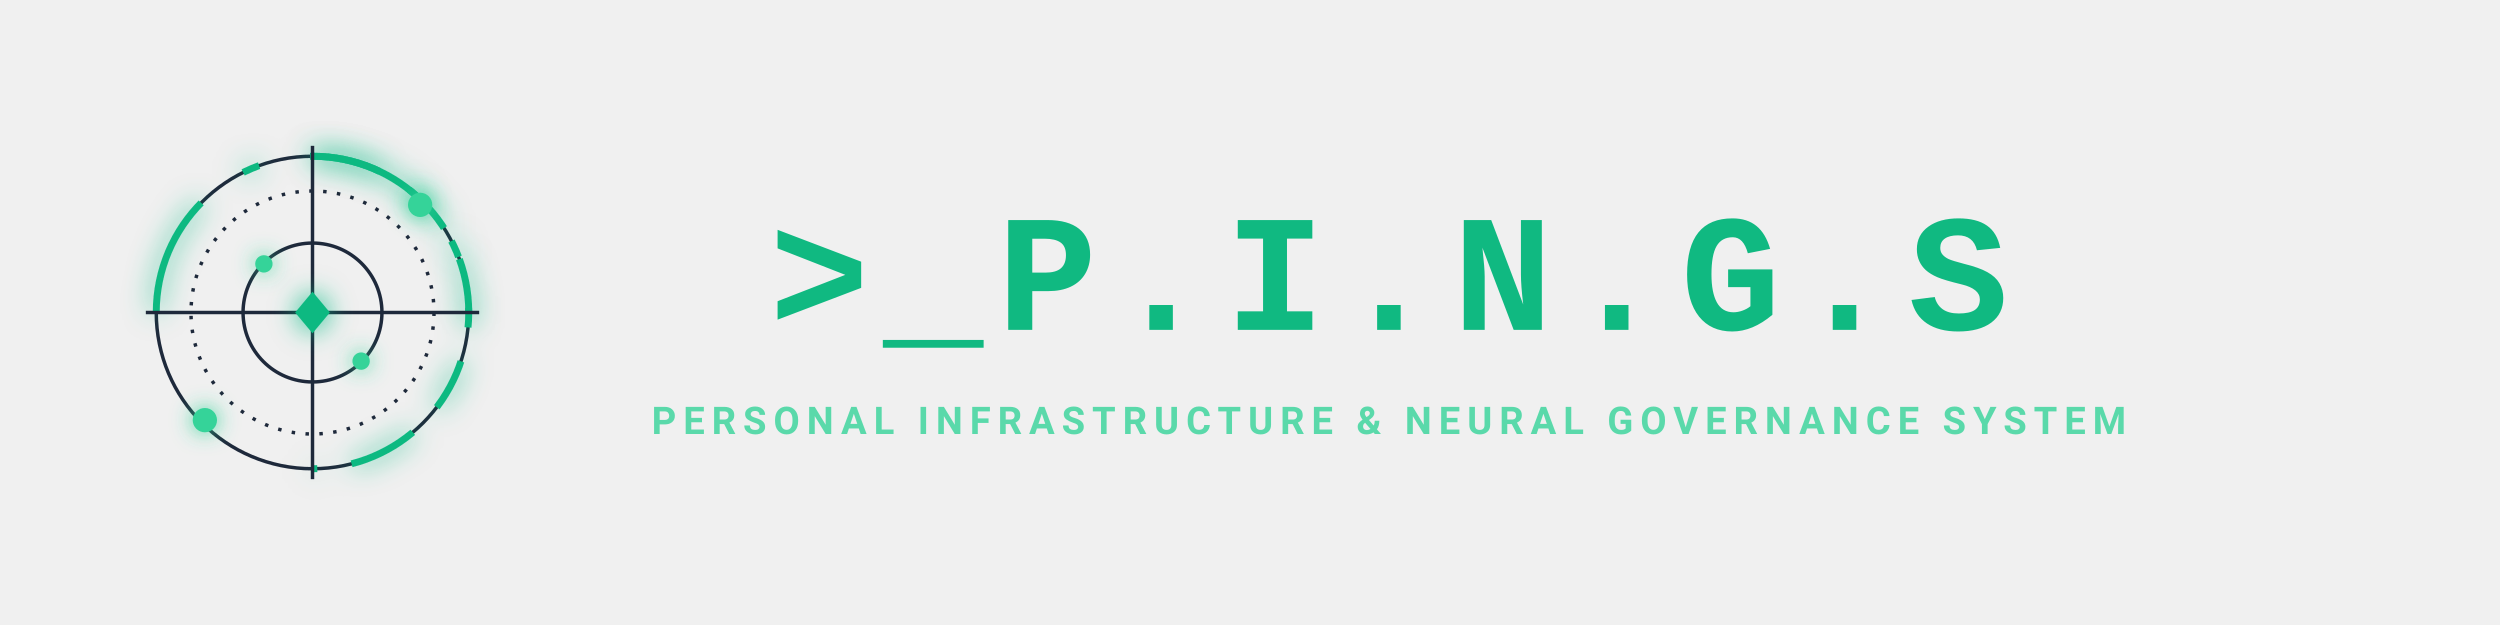
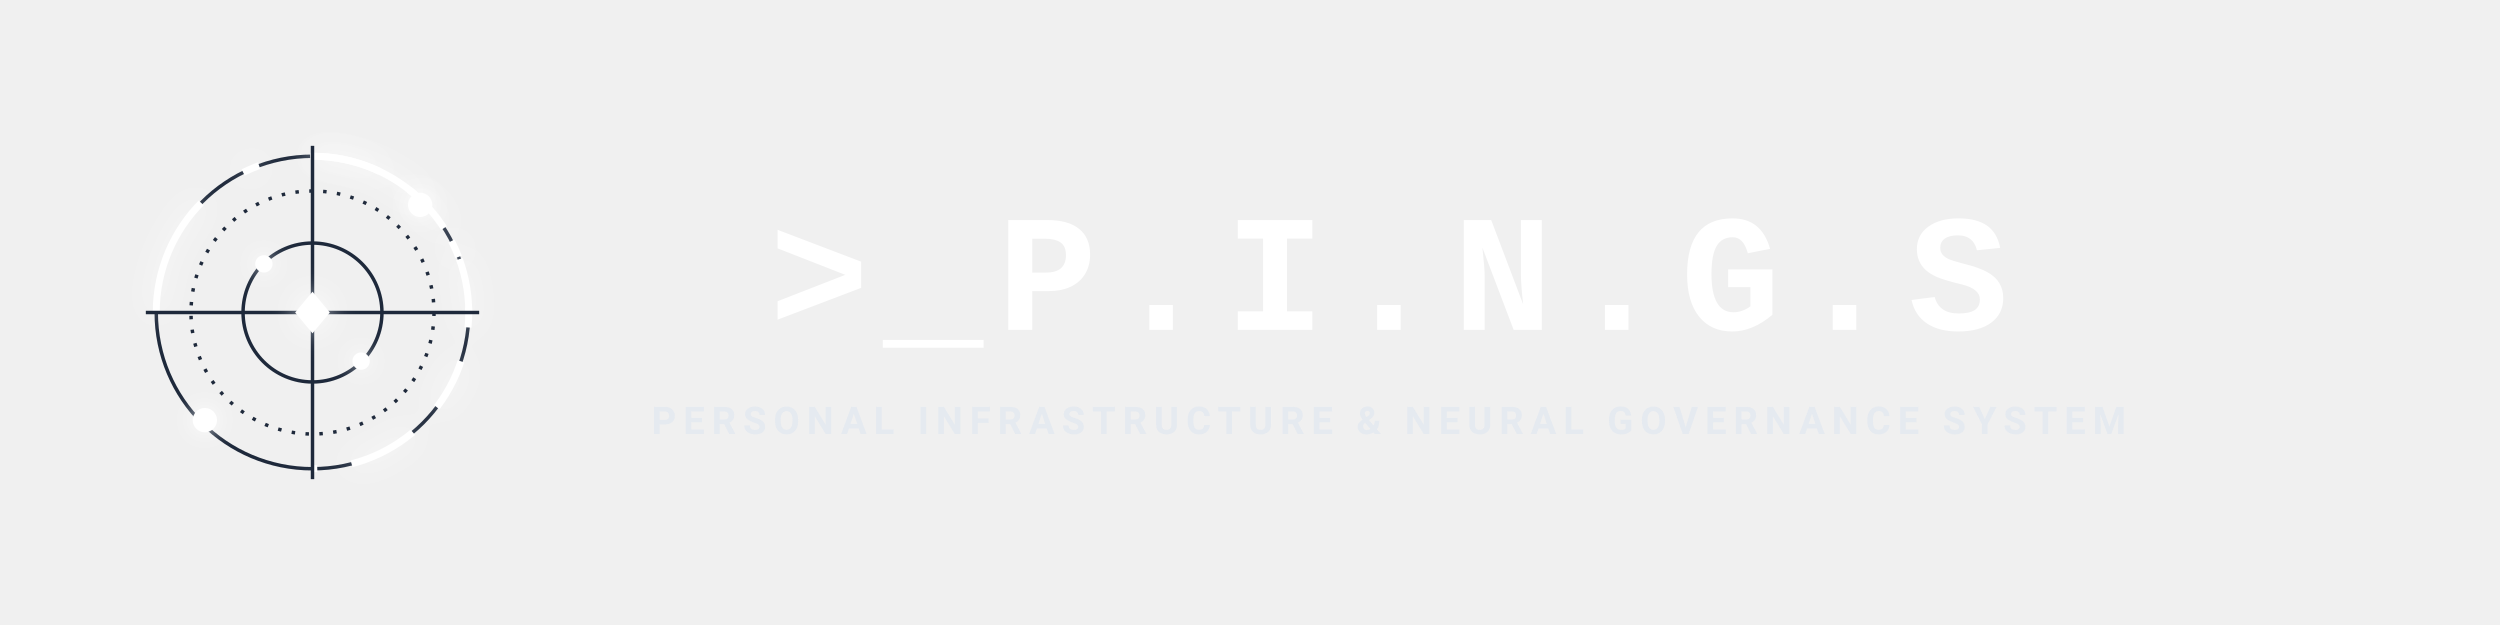
<svg xmlns="http://www.w3.org/2000/svg" width="720" height="180" viewBox="0 0 720 180">
  <defs>
    <style>
-       .astrolabe-faint{stroke:#1e293b;fill:none;stroke-width:1}.astrolabe-glow{stroke:#10b981;fill:none;stroke-width:2;filter:drop-shadow(0 0 4px #10b981)}.astrolabe-star{fill:#34d399;filter:drop-shadow(0 0 3px #34d399)}
+       .astrolabe-faint{stroke:#1e293b;fill:none;stroke-width:1}.astrolabe-glow{stroke:#ffffff;fill:none;stroke-width:2;filter:drop-shadow(0 0 4px #ffffff)}.astrolabe-star{fill:#ffffff;filter:drop-shadow(0 0 3px #ffffff)}
    </style>
  </defs>
  <g transform="translate(90 90)">
    <circle r="45" class="astrolabe-faint" />
    <circle r="35" class="astrolabe-faint" stroke-dasharray="1 3" />
    <circle r="20" class="astrolabe-faint" />
    <path d="M-45 0a45 45 0 0 1 90 0" class="astrolabe-glow" stroke-dasharray="35 15 5 15" />
    <path d="M0-45a45 45 0 0 1 0 90" class="astrolabe-glow" stroke-dasharray="20 10 15 10" />
    <path class="astrolabe-faint" d="M-48 0h96M0-48v96" />
    <circle cx="31" cy="-31" r="3.5" class="astrolabe-star" />
    <circle cx="-31" cy="31" r="3.5" class="astrolabe-star" />
    <circle cx="-14" cy="-14" r="2.5" class="astrolabe-star" />
    <circle cx="14" cy="14" r="2.5" class="astrolabe-star" />
-     <path fill="#10b981" filter="drop-shadow(0px 0px 4px #10b981)" d="m0-6 5 6-5 6-5-6z" />
+     <path fill="#ffffff" filter="drop-shadow(0px 0px 4px #ffffff)" d="m0-6 5 6-5 6-5-6z" />
  </g>
-   <text x="230" y="95" text-anchor="middle" style="font-family:&quot;Roboto Mono&quot;,&quot;Courier New&quot;,monospace;font-size:48px;font-weight:700;fill:#10b981;letter-spacing:4px" transform="translate(170)">&gt;_P.I.N.G.S</text>
-   <text x="230" y="125" text-anchor="middle" style="font-family:-apple-system,BlinkMacSystemFont,&quot;Segoe UI&quot;,Roboto,sans-serif;font-size:11px;font-weight:700;fill:#34d399;letter-spacing:2px;opacity:.8" transform="translate(170)">PERSONAL INFRASTRUCTURE &amp; NEURAL GOVERNANCE SYSTEM</text>
+   <text x="230" y="95" text-anchor="middle" style="font-family:&quot;Roboto Mono&quot;,&quot;Courier New&quot;,monospace;font-size:48px;font-weight:700;fill:#ffffff;letter-spacing:4px" transform="translate(170)">&gt;_P.I.N.G.S</text>
+   <text x="230" y="125" text-anchor="middle" style="font-family:-apple-system,BlinkMacSystemFont,&quot;Segoe UI&quot;,Roboto,sans-serif;font-size:11px;font-weight:700;fill:#e2e8f0;letter-spacing:2px;opacity:.8" transform="translate(170)">PERSONAL INFRASTRUCTURE &amp; NEURAL GOVERNANCE SYSTEM</text>
</svg>
